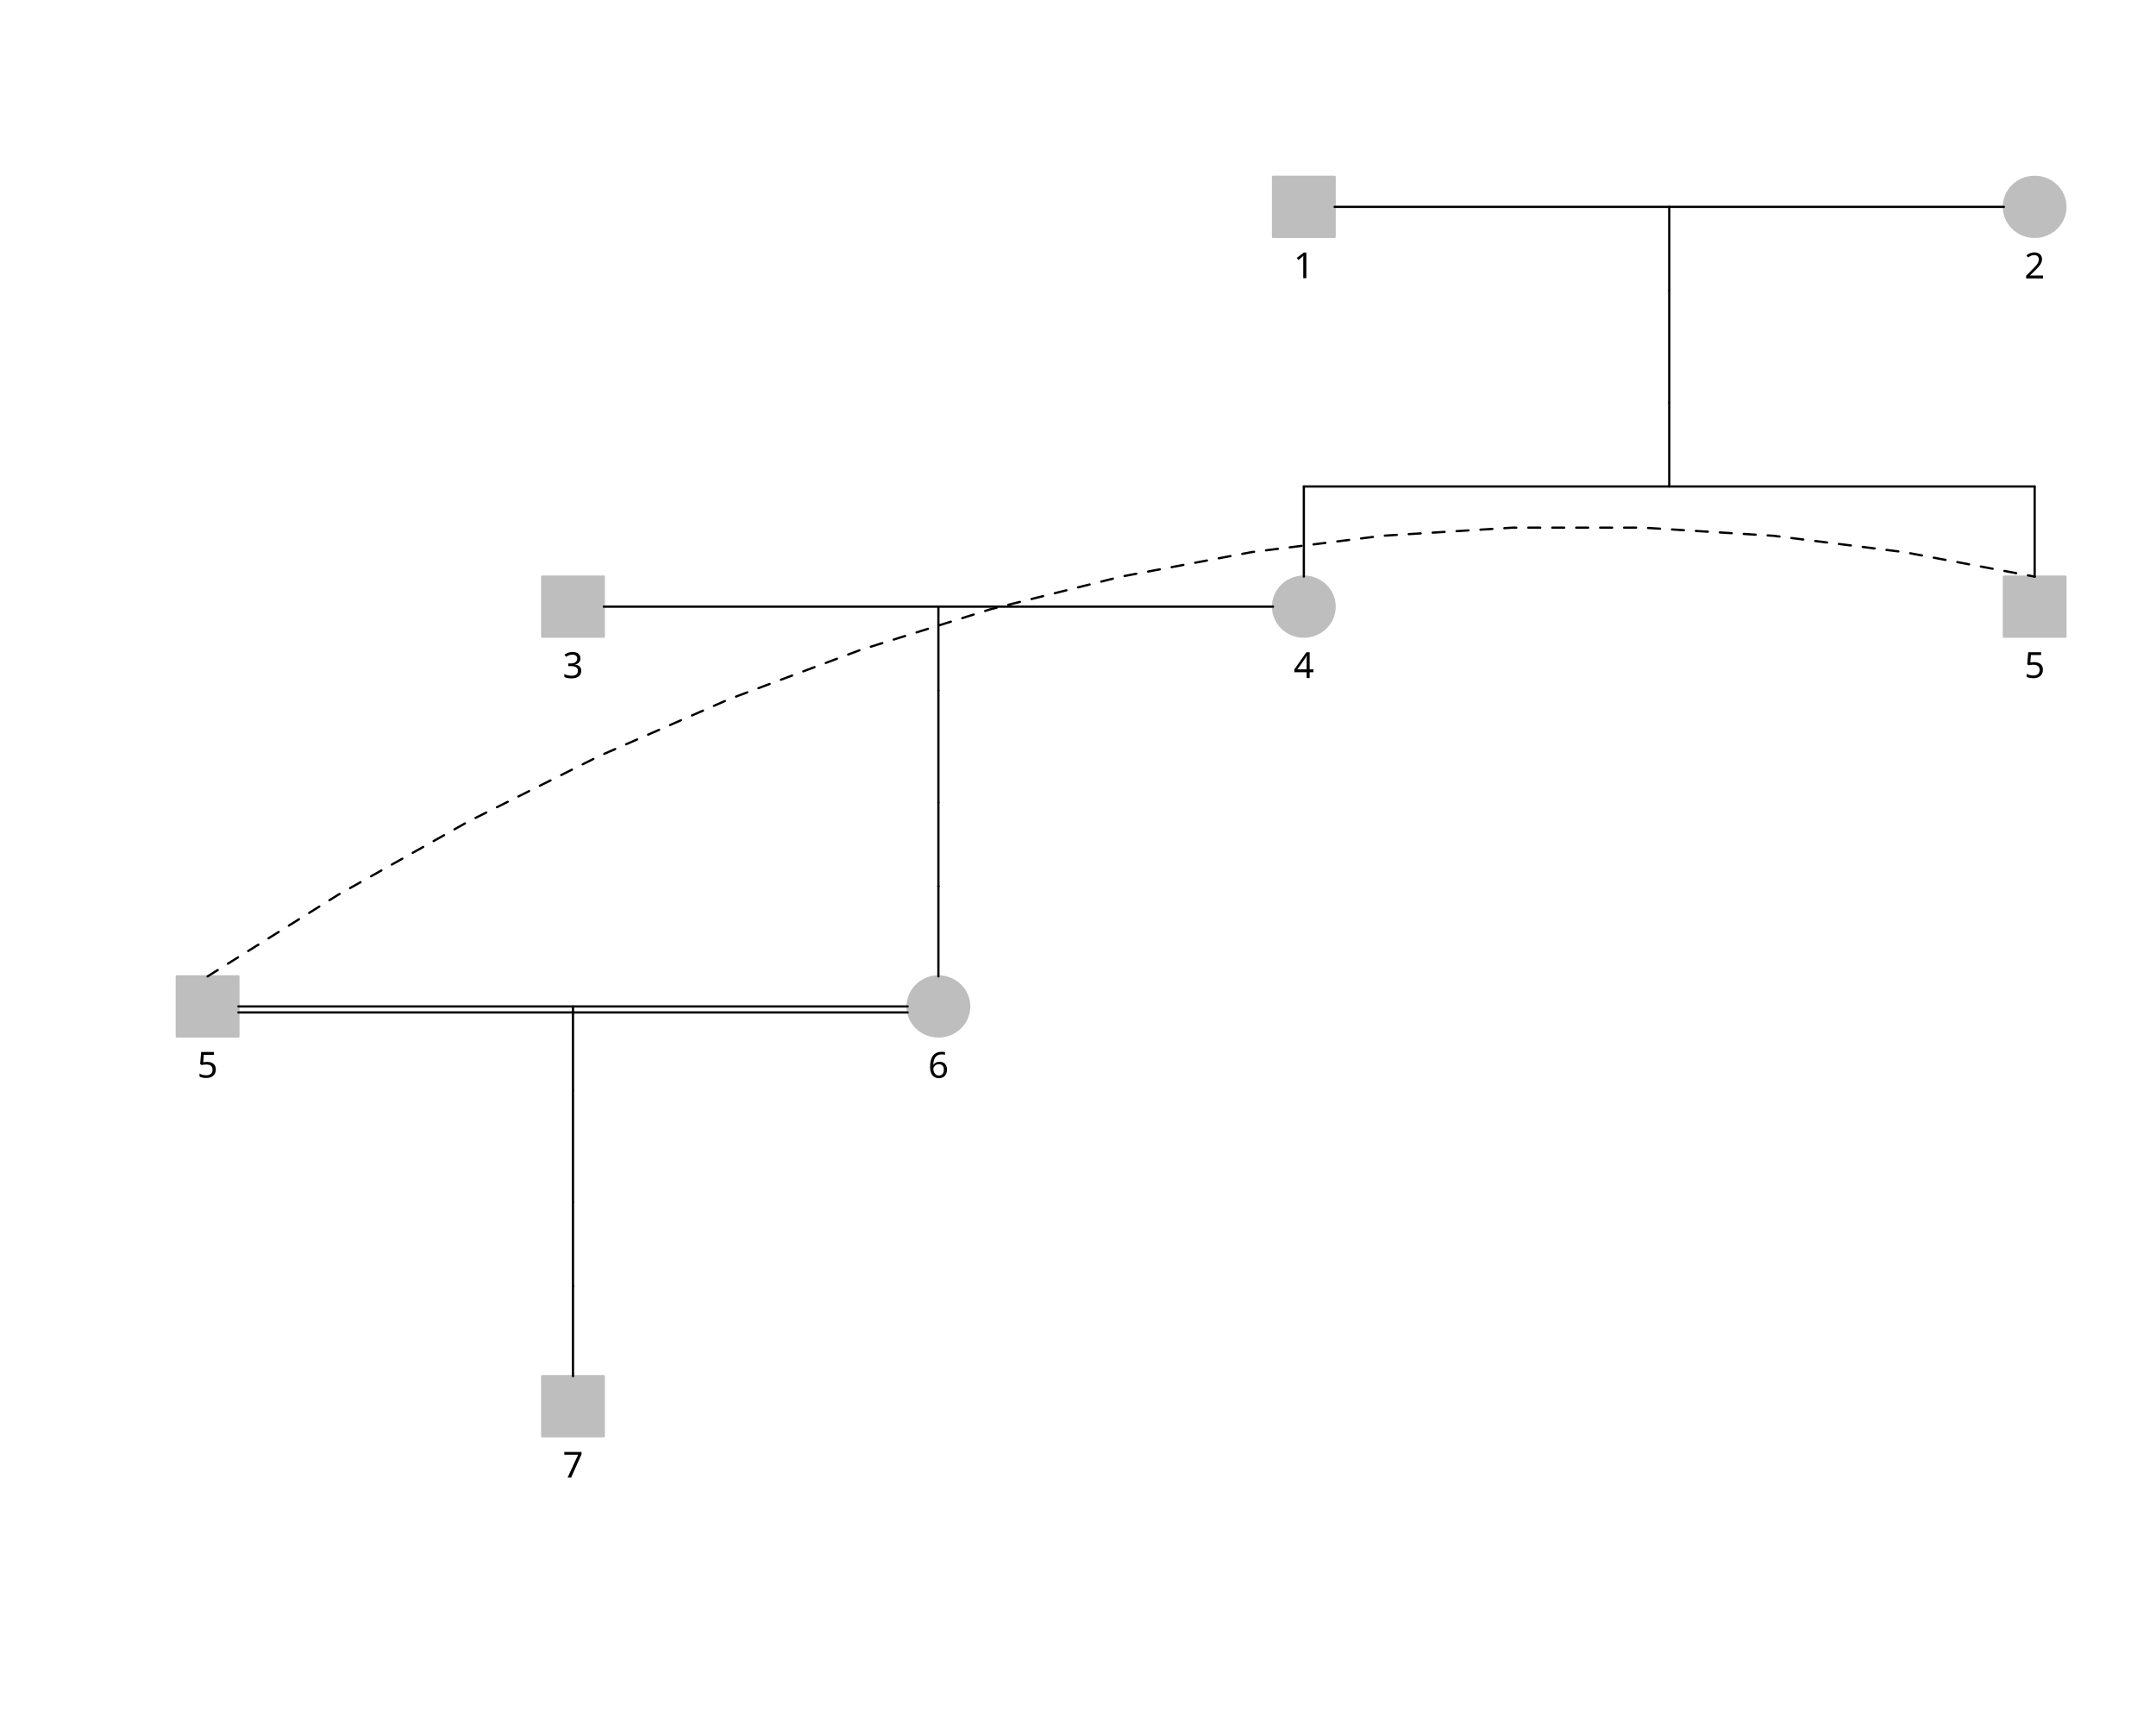
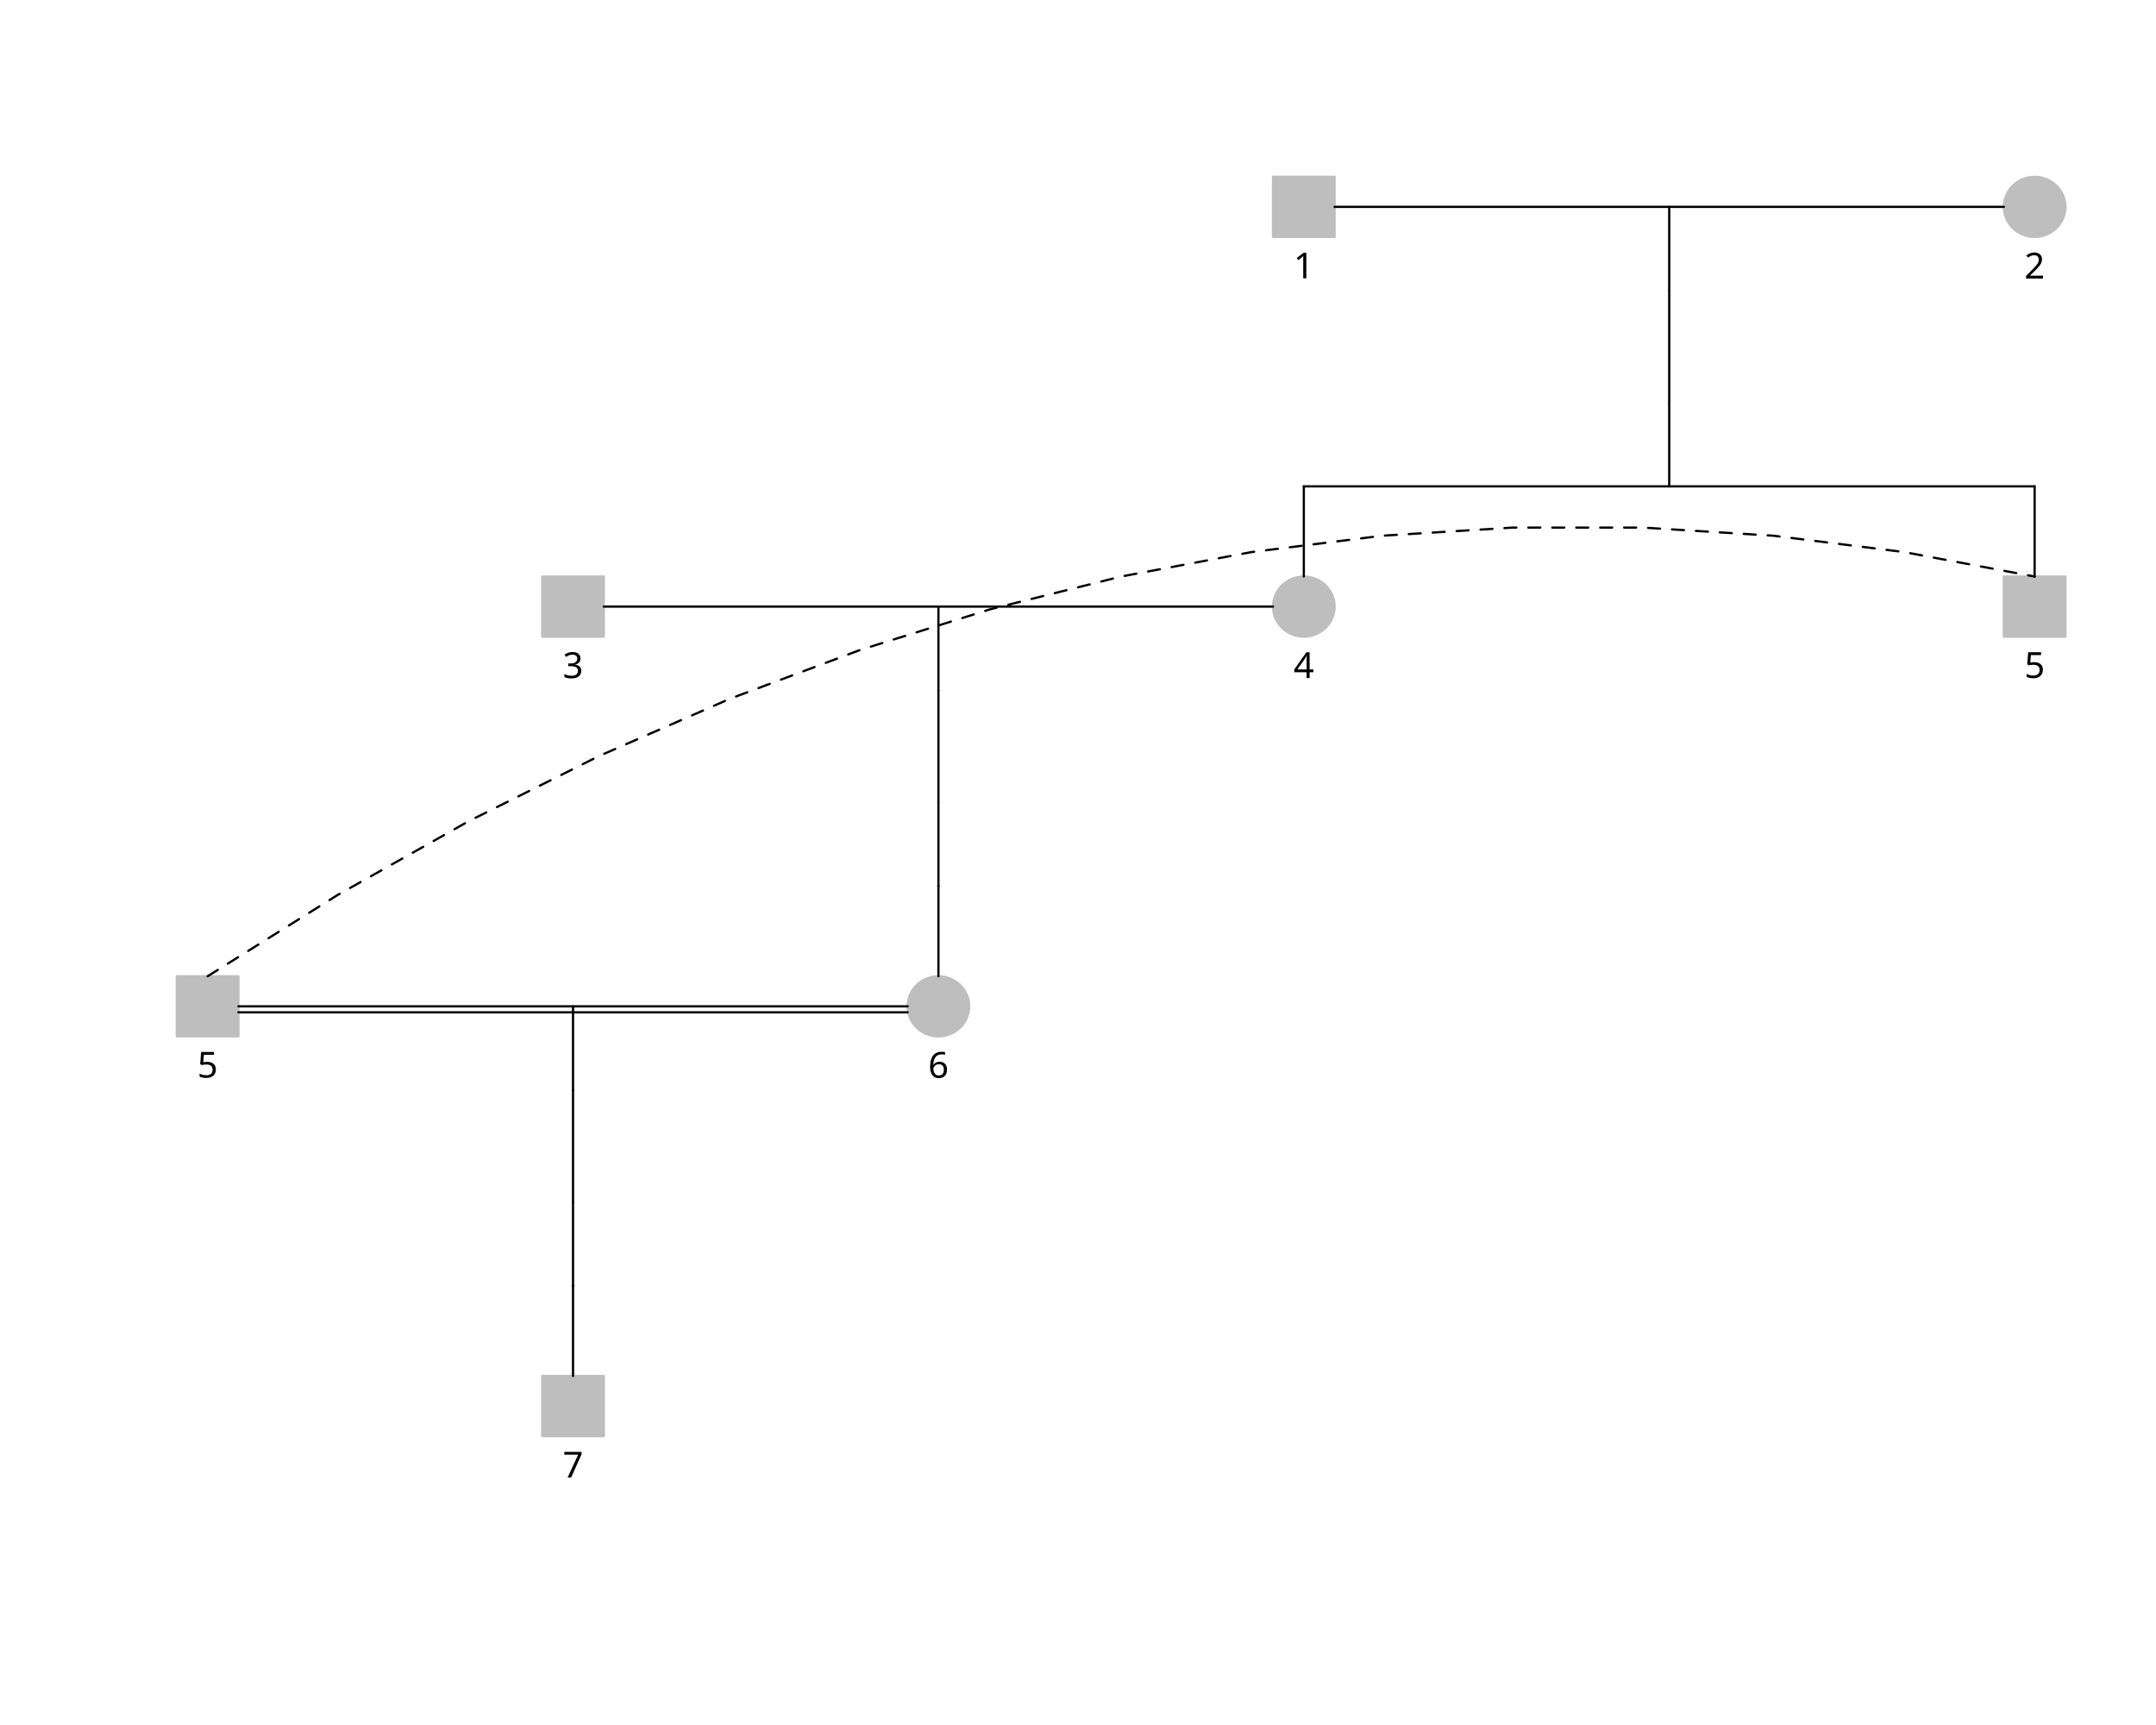
<svg xmlns="http://www.w3.org/2000/svg" class="svglite" data-engine-version="2.0" width="720.00pt" height="576.00pt" viewBox="0 0 720.00 576.00">
  <defs>
    <style type="text/css">
    .svglite line, .svglite polyline, .svglite polygon, .svglite path, .svglite rect, .svglite circle {
      fill: none;
      stroke: #000000;
      stroke-linecap: round;
      stroke-linejoin: round;
      stroke-miterlimit: 10.00;
    }
  </style>
  </defs>
  <rect width="100%" height="100%" style="stroke: none; fill: #FFFFFF;" />
  <defs>
    <clipPath id="cpMC4wMHw3MjAuMDB8MC4wMHw1NzYuMDA=">
      <rect x="0.00" y="0.00" width="720.00" height="576.00" />
    </clipPath>
  </defs>
  <g clip-path="url(#cpMC4wMHw3MjAuMDB8MC4wMHw1NzYuMDA=)">
-     <polygon points="425.13,59.04 425.13,79.10 445.70,79.10 445.70,59.04 " style="stroke-width: 0.75; stroke: #BEBEBE; fill: #BEBEBE;" />
-     <polygon points="181.07,192.54 181.07,212.60 201.64,212.60 201.64,192.54 " style="stroke-width: 0.75; stroke: #BEBEBE; fill: #BEBEBE;" />
-     <polygon points="59.04,326.03 59.04,346.10 79.61,346.10 79.61,326.03 " style="stroke-width: 0.75; stroke: #BEBEBE; fill: #BEBEBE;" />
-     <polygon points="181.07,459.53 181.07,479.59 201.64,479.59 201.64,459.53 " style="stroke-width: 0.75; stroke: #BEBEBE; fill: #BEBEBE;" />
-     <polygon points="689.76,69.07 689.68,70.35 689.42,71.62 689.01,72.84 688.44,73.99 687.72,75.07 686.86,76.05 685.89,76.91 684.81,77.65 683.64,78.24 682.40,78.69 681.12,78.97 679.81,79.10 678.49,79.06 677.19,78.85 675.92,78.49 674.72,77.97 673.59,77.30 672.56,76.50 671.65,75.57 670.86,74.54 670.21,73.42 669.72,72.23 669.38,70.99 669.21,69.71 669.21,68.43 669.38,67.15 669.72,65.91 670.21,64.72 670.86,63.60 671.65,62.57 672.56,61.65 673.59,60.84 674.72,60.18 675.92,59.66 677.19,59.29 678.49,59.09 679.81,59.05 681.12,59.17 682.40,59.45 683.64,59.90 684.81,60.49 685.89,61.23 686.86,62.09 687.72,63.07 688.44,64.15 689.01,65.31 689.42,66.53 689.68,67.79 689.76,69.07 " style="stroke-width: 0.75; stroke: #BEBEBE; fill: #BEBEBE;" />
-     <polygon points="445.70,202.57 445.61,203.85 445.36,205.11 444.95,206.33 444.38,207.49 443.66,208.57 442.80,209.55 441.83,210.41 440.75,211.15 439.58,211.74 438.34,212.18 437.06,212.47 435.74,212.59 434.43,212.55 433.13,212.35 431.86,211.98 430.66,211.46 429.53,210.80 428.50,209.99 427.58,209.07 426.80,208.04 426.15,206.92 425.66,205.73 425.32,204.49 425.15,203.21 425.15,201.93 425.32,200.65 425.66,199.41 426.15,198.22 426.80,197.10 427.58,196.07 428.50,195.14 429.53,194.34 430.66,193.67 431.86,193.15 433.13,192.79 434.43,192.58 435.74,192.54 437.06,192.66 438.34,192.95 439.58,193.39 440.75,193.99 441.83,194.72 442.80,195.59 443.66,196.57 444.38,197.65 444.95,198.80 445.36,200.02 445.61,201.29 445.70,202.57 " style="stroke-width: 0.75; stroke: #BEBEBE; fill: #BEBEBE;" />
-     <polygon points="323.67,336.06 323.58,337.35 323.33,338.61 322.92,339.83 322.35,340.99 321.63,342.06 320.77,343.04 319.80,343.91 318.72,344.64 317.55,345.24 316.31,345.68 315.03,345.97 313.71,346.09 312.40,346.05 311.10,345.84 309.83,345.48 308.63,344.96 307.50,344.29 306.47,343.49 305.55,342.57 304.77,341.54 304.12,340.42 303.62,339.23 303.29,337.98 303.12,336.71 303.12,335.42 303.29,334.15 303.62,332.90 304.12,331.71 304.77,330.59 305.55,329.56 306.47,328.64 307.50,327.84 308.63,327.17 309.83,326.65 311.10,326.28 312.40,326.08 313.71,326.04 315.03,326.16 316.31,326.45 317.55,326.89 318.72,327.49 319.80,328.22 320.77,329.09 321.63,330.06 322.35,331.14 322.92,332.30 323.33,333.52 323.58,334.78 323.67,336.06 " style="stroke-width: 0.75; stroke: #BEBEBE; fill: #BEBEBE;" />
-     <polygon points="669.19,192.54 669.19,212.60 689.76,212.60 689.76,192.54 " style="stroke-width: 0.75; stroke: #BEBEBE; fill: #BEBEBE;" />
-     <text x="435.42" y="92.90" text-anchor="middle" style="font-size: 12.00px; font-family: sans;" textLength="6.67px" lengthAdjust="spacingAndGlyphs">1</text>
-     <text x="191.35" y="226.40" text-anchor="middle" style="font-size: 12.00px; font-family: sans;" textLength="6.67px" lengthAdjust="spacingAndGlyphs">3</text>
-     <text x="69.32" y="359.83" text-anchor="middle" style="font-size: 12.00px; font-family: sans;" textLength="6.67px" lengthAdjust="spacingAndGlyphs">5</text>
-     <text x="191.35" y="493.39" text-anchor="middle" style="font-size: 12.00px; font-family: sans;" textLength="6.67px" lengthAdjust="spacingAndGlyphs">7</text>
-     <text x="679.48" y="92.96" text-anchor="middle" style="font-size: 12.00px; font-family: sans;" textLength="6.67px" lengthAdjust="spacingAndGlyphs">2</text>
-     <text x="435.42" y="226.40" text-anchor="middle" style="font-size: 12.00px; font-family: sans;" textLength="6.67px" lengthAdjust="spacingAndGlyphs">4</text>
-     <text x="313.38" y="359.90" text-anchor="middle" style="font-size: 12.00px; font-family: sans;" textLength="6.67px" lengthAdjust="spacingAndGlyphs">6</text>
-     <text x="679.48" y="226.34" text-anchor="middle" style="font-size: 12.00px; font-family: sans;" textLength="6.67px" lengthAdjust="spacingAndGlyphs">5</text>
-     <line x1="445.70" y1="69.07" x2="669.19" y2="69.07" style="stroke-width: 0.75;" />
-     <line x1="201.64" y1="202.57" x2="425.13" y2="202.57" style="stroke-width: 0.75;" />
-     <line x1="79.61" y1="336.06" x2="303.10" y2="336.06" style="stroke-width: 0.75;" />
-     <line x1="79.61" y1="338.07" x2="303.10" y2="338.07" style="stroke-width: 0.75;" />
-     <line x1="435.42" y1="192.54" x2="435.42" y2="162.44" style="stroke-width: 0.75;" />
-     <line x1="679.48" y1="192.54" x2="679.48" y2="162.44" style="stroke-width: 0.75;" />
-     <line x1="435.42" y1="162.44" x2="679.48" y2="162.44" style="stroke-width: 0.75;" />
-     <line x1="557.45" y1="162.44" x2="557.45" y2="134.43" style="stroke-width: 0.75;" />
-     <line x1="557.45" y1="134.43" x2="557.45" y2="97.08" style="stroke-width: 0.75;" />
-     <line x1="557.45" y1="97.08" x2="557.45" y2="69.07" style="stroke-width: 0.75;" />
-     <line x1="313.38" y1="326.03" x2="313.38" y2="295.94" style="stroke-width: 0.75;" />
-     <line x1="313.38" y1="295.94" x2="313.38" y2="295.94" style="stroke-width: 0.75;" />
-     <line x1="313.38" y1="295.94" x2="313.38" y2="267.93" style="stroke-width: 0.75;" />
-     <line x1="313.38" y1="267.93" x2="313.38" y2="230.58" style="stroke-width: 0.75;" />
-     <line x1="313.38" y1="230.58" x2="313.38" y2="202.57" style="stroke-width: 0.75;" />
-     <line x1="191.35" y1="459.53" x2="191.35" y2="429.43" style="stroke-width: 0.75;" />
-     <line x1="191.35" y1="429.43" x2="191.35" y2="429.43" style="stroke-width: 0.75;" />
-     <line x1="191.35" y1="429.43" x2="191.35" y2="401.42" style="stroke-width: 0.75;" />
-     <line x1="191.35" y1="401.42" x2="191.35" y2="364.08" style="stroke-width: 0.75;" />
-     <line x1="191.35" y1="364.08" x2="191.35" y2="336.06" style="stroke-width: 0.75;" />
-     <polyline points="69.32,326.03 112.91,298.79 156.49,274.27 200.07,252.47 243.65,233.40 287.24,217.06 330.82,203.43 374.40,192.54 417.98,184.36 461.56,178.91 505.15,176.19 548.73,176.19 592.31,178.91 635.89,184.36 679.48,192.54 " style="stroke-width: 0.75; stroke-dasharray: 4.00,4.00;" />
+     <polygon points="425.12,59.04 425.12,79.11 445.70,79.11 445.70,59.04 " style="stroke-width: 0.75; stroke: #BEBEBE; fill: #BEBEBE;" />
+     <polygon points="181.07,192.51 181.07,212.59 201.65,212.59 201.65,192.51 " style="stroke-width: 0.75; stroke: #BEBEBE; fill: #BEBEBE;" />
+     <polygon points="59.04,325.99 59.04,346.06 79.62,346.06 79.62,325.99 " style="stroke-width: 0.75; stroke: #BEBEBE; fill: #BEBEBE;" />
+     <polygon points="181.07,459.46 181.07,479.54 201.65,479.54 201.65,459.46 " style="stroke-width: 0.75; stroke: #BEBEBE; fill: #BEBEBE;" />
+     <polygon points="689.76,69.08 689.68,70.36 689.42,71.62 689.01,72.84 688.44,74.00 687.72,75.08 686.86,76.06 685.89,76.92 684.80,77.66 683.64,78.25 682.40,78.70 681.11,78.99 679.80,79.11 678.48,79.07 677.18,78.86 675.92,78.50 674.71,77.98 673.58,77.31 672.55,76.51 671.63,75.58 670.85,74.55 670.20,73.43 669.70,72.24 669.37,71.00 669.20,69.72 669.20,68.43 669.37,67.16 669.70,65.91 670.20,64.72 670.85,63.60 671.63,62.57 672.55,61.65 673.58,60.84 674.71,60.18 675.92,59.66 677.18,59.29 678.48,59.09 679.80,59.05 681.11,59.17 682.40,59.45 683.64,59.90 684.80,60.49 685.89,61.23 686.86,62.09 687.72,63.07 688.44,64.15 689.01,65.31 689.42,66.53 689.68,67.79 689.76,69.08 " style="stroke-width: 0.75; stroke: #BEBEBE; fill: #BEBEBE;" />
+     <polygon points="445.70,202.55 445.62,203.83 445.37,205.10 444.95,206.32 444.38,207.48 443.66,208.55 442.81,209.53 441.83,210.40 440.75,211.13 439.58,211.73 438.34,212.17 437.06,212.46 435.74,212.58 434.43,212.54 433.12,212.34 431.86,211.97 430.65,211.45 429.53,210.78 428.50,209.98 427.58,209.06 426.79,208.03 426.14,206.91 425.65,205.71 425.31,204.47 425.15,203.19 425.15,201.91 425.31,200.63 425.65,199.39 426.14,198.20 426.79,197.08 427.58,196.04 428.50,195.12 429.53,194.32 430.65,193.65 431.86,193.13 433.12,192.77 434.43,192.56 435.74,192.52 437.06,192.64 438.34,192.93 439.58,193.37 440.75,193.97 441.83,194.70 442.81,195.57 443.66,196.55 444.38,197.63 444.95,198.78 445.37,200.00 445.62,201.27 445.70,202.55 " style="stroke-width: 0.75; stroke: #BEBEBE; fill: #BEBEBE;" />
+     <polygon points="323.68,336.02 323.59,337.31 323.34,338.57 322.92,339.79 322.35,340.95 321.63,342.03 320.78,343.01 319.80,343.87 318.72,344.61 317.55,345.20 316.31,345.65 315.03,345.93 313.72,346.06 312.40,346.02 311.10,345.81 309.83,345.44 308.63,344.92 307.50,344.26 306.47,343.45 305.55,342.53 304.76,341.50 304.12,340.38 303.62,339.19 303.29,337.94 303.12,336.67 303.12,335.38 303.29,334.11 303.62,332.86 304.12,331.67 304.76,330.55 305.55,329.52 306.47,328.59 307.50,327.79 308.63,327.13 309.83,326.61 311.10,326.24 312.40,326.03 313.72,325.99 315.03,326.12 316.31,326.40 317.55,326.85 318.72,327.44 319.80,328.18 320.78,329.04 321.63,330.02 322.35,331.10 322.92,332.26 323.34,333.48 323.59,334.74 323.68,336.02 " style="stroke-width: 0.75; stroke: #BEBEBE; fill: #BEBEBE;" />
+     <polygon points="669.18,192.51 669.18,212.59 689.76,212.59 689.76,192.51 " style="stroke-width: 0.75; stroke: #BEBEBE; fill: #BEBEBE;" />
+     <text x="435.41" y="92.93" text-anchor="middle" style="font-size: 12.00px; font-family: sans;" textLength="6.67px" lengthAdjust="spacingAndGlyphs">1</text>
+     <text x="191.36" y="226.41" text-anchor="middle" style="font-size: 12.00px; font-family: sans;" textLength="6.67px" lengthAdjust="spacingAndGlyphs">3</text>
+     <text x="69.33" y="359.82" text-anchor="middle" style="font-size: 12.00px; font-family: sans;" textLength="6.67px" lengthAdjust="spacingAndGlyphs">5</text>
+     <text x="191.36" y="493.36" text-anchor="middle" style="font-size: 12.00px; font-family: sans;" textLength="6.67px" lengthAdjust="spacingAndGlyphs">7</text>
+     <text x="679.47" y="93.00" text-anchor="middle" style="font-size: 12.00px; font-family: sans;" textLength="6.67px" lengthAdjust="spacingAndGlyphs">2</text>
+     <text x="435.41" y="226.41" text-anchor="middle" style="font-size: 12.00px; font-family: sans;" textLength="6.67px" lengthAdjust="spacingAndGlyphs">4</text>
+     <text x="313.39" y="359.89" text-anchor="middle" style="font-size: 12.00px; font-family: sans;" textLength="6.67px" lengthAdjust="spacingAndGlyphs">6</text>
+     <text x="679.47" y="226.35" text-anchor="middle" style="font-size: 12.00px; font-family: sans;" textLength="6.67px" lengthAdjust="spacingAndGlyphs">5</text>
+     <line x1="445.70" y1="69.08" x2="669.18" y2="69.08" style="stroke-width: 0.75;" />
+     <line x1="201.65" y1="202.55" x2="425.12" y2="202.55" style="stroke-width: 0.75;" />
+     <line x1="79.62" y1="336.02" x2="303.10" y2="336.02" style="stroke-width: 0.75;" />
+     <line x1="79.62" y1="338.03" x2="303.10" y2="338.03" style="stroke-width: 0.75;" />
+     <line x1="435.41" y1="192.51" x2="435.41" y2="162.40" style="stroke-width: 0.75;" />
+     <line x1="679.47" y1="192.51" x2="679.47" y2="162.40" style="stroke-width: 0.75;" />
+     <line x1="435.41" y1="162.40" x2="679.47" y2="162.40" style="stroke-width: 0.75;" />
+     <line x1="557.44" y1="162.40" x2="557.44" y2="134.41" style="stroke-width: 0.75;" />
+     <line x1="557.44" y1="134.41" x2="557.44" y2="97.07" style="stroke-width: 0.75;" />
+     <line x1="557.44" y1="97.07" x2="557.44" y2="69.08" style="stroke-width: 0.75;" />
+     <line x1="313.39" y1="325.99" x2="313.39" y2="295.88" style="stroke-width: 0.75;" />
+     <line x1="313.39" y1="295.88" x2="313.39" y2="295.88" style="stroke-width: 0.75;" />
+     <line x1="313.39" y1="295.88" x2="313.39" y2="267.88" style="stroke-width: 0.75;" />
+     <line x1="313.39" y1="267.88" x2="313.39" y2="230.55" style="stroke-width: 0.75;" />
+     <line x1="313.39" y1="230.55" x2="313.39" y2="202.55" style="stroke-width: 0.75;" />
+     <line x1="191.36" y1="459.46" x2="191.36" y2="429.35" style="stroke-width: 0.75;" />
+     <line x1="191.36" y1="429.35" x2="191.36" y2="429.35" style="stroke-width: 0.75;" />
+     <line x1="191.36" y1="429.35" x2="191.36" y2="401.35" style="stroke-width: 0.75;" />
+     <line x1="191.36" y1="401.35" x2="191.36" y2="364.02" style="stroke-width: 0.75;" />
+     <line x1="191.36" y1="364.02" x2="191.36" y2="336.02" style="stroke-width: 0.75;" />
+     <polyline points="69.33,325.99 112.91,298.75 156.49,274.23 200.07,252.44 243.66,233.37 287.24,217.03 330.82,203.41 374.40,192.51 417.98,184.34 461.56,178.89 505.14,176.17 548.73,176.17 592.31,178.89 635.89,184.34 679.47,192.51 " style="stroke-width: 0.75; stroke-dasharray: 4.00,4.00;" />
  </g>
</svg>
